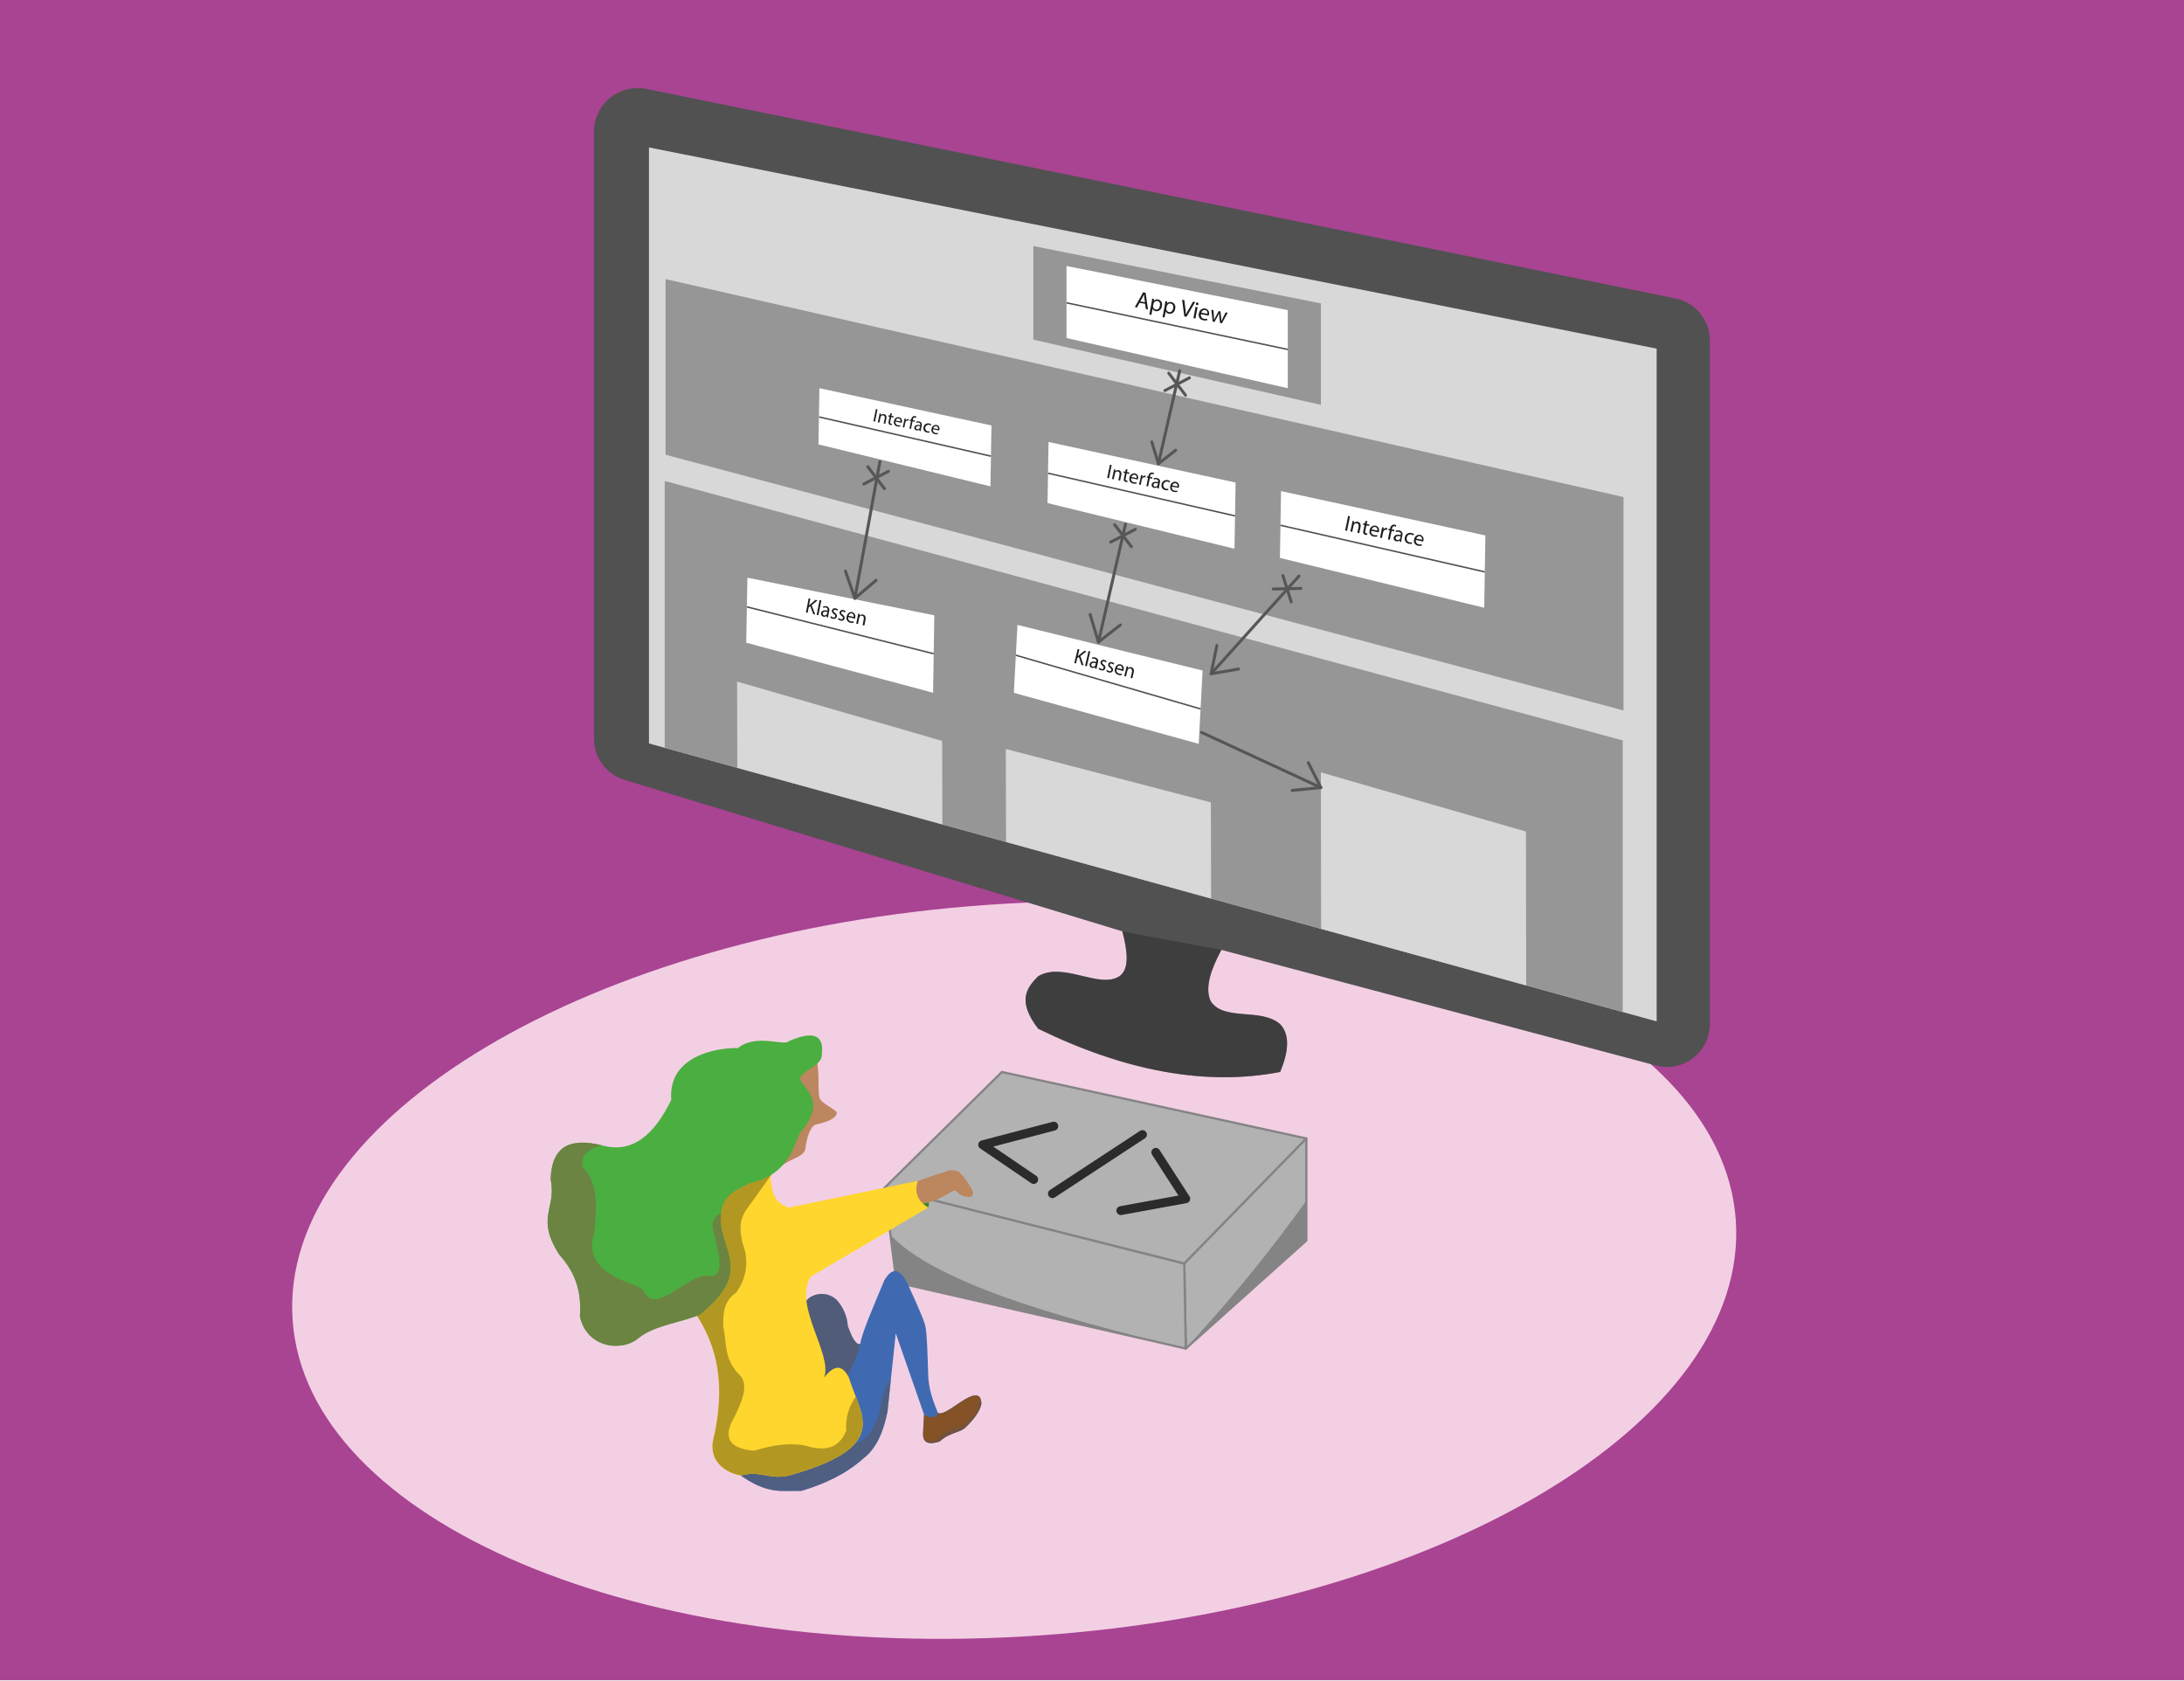
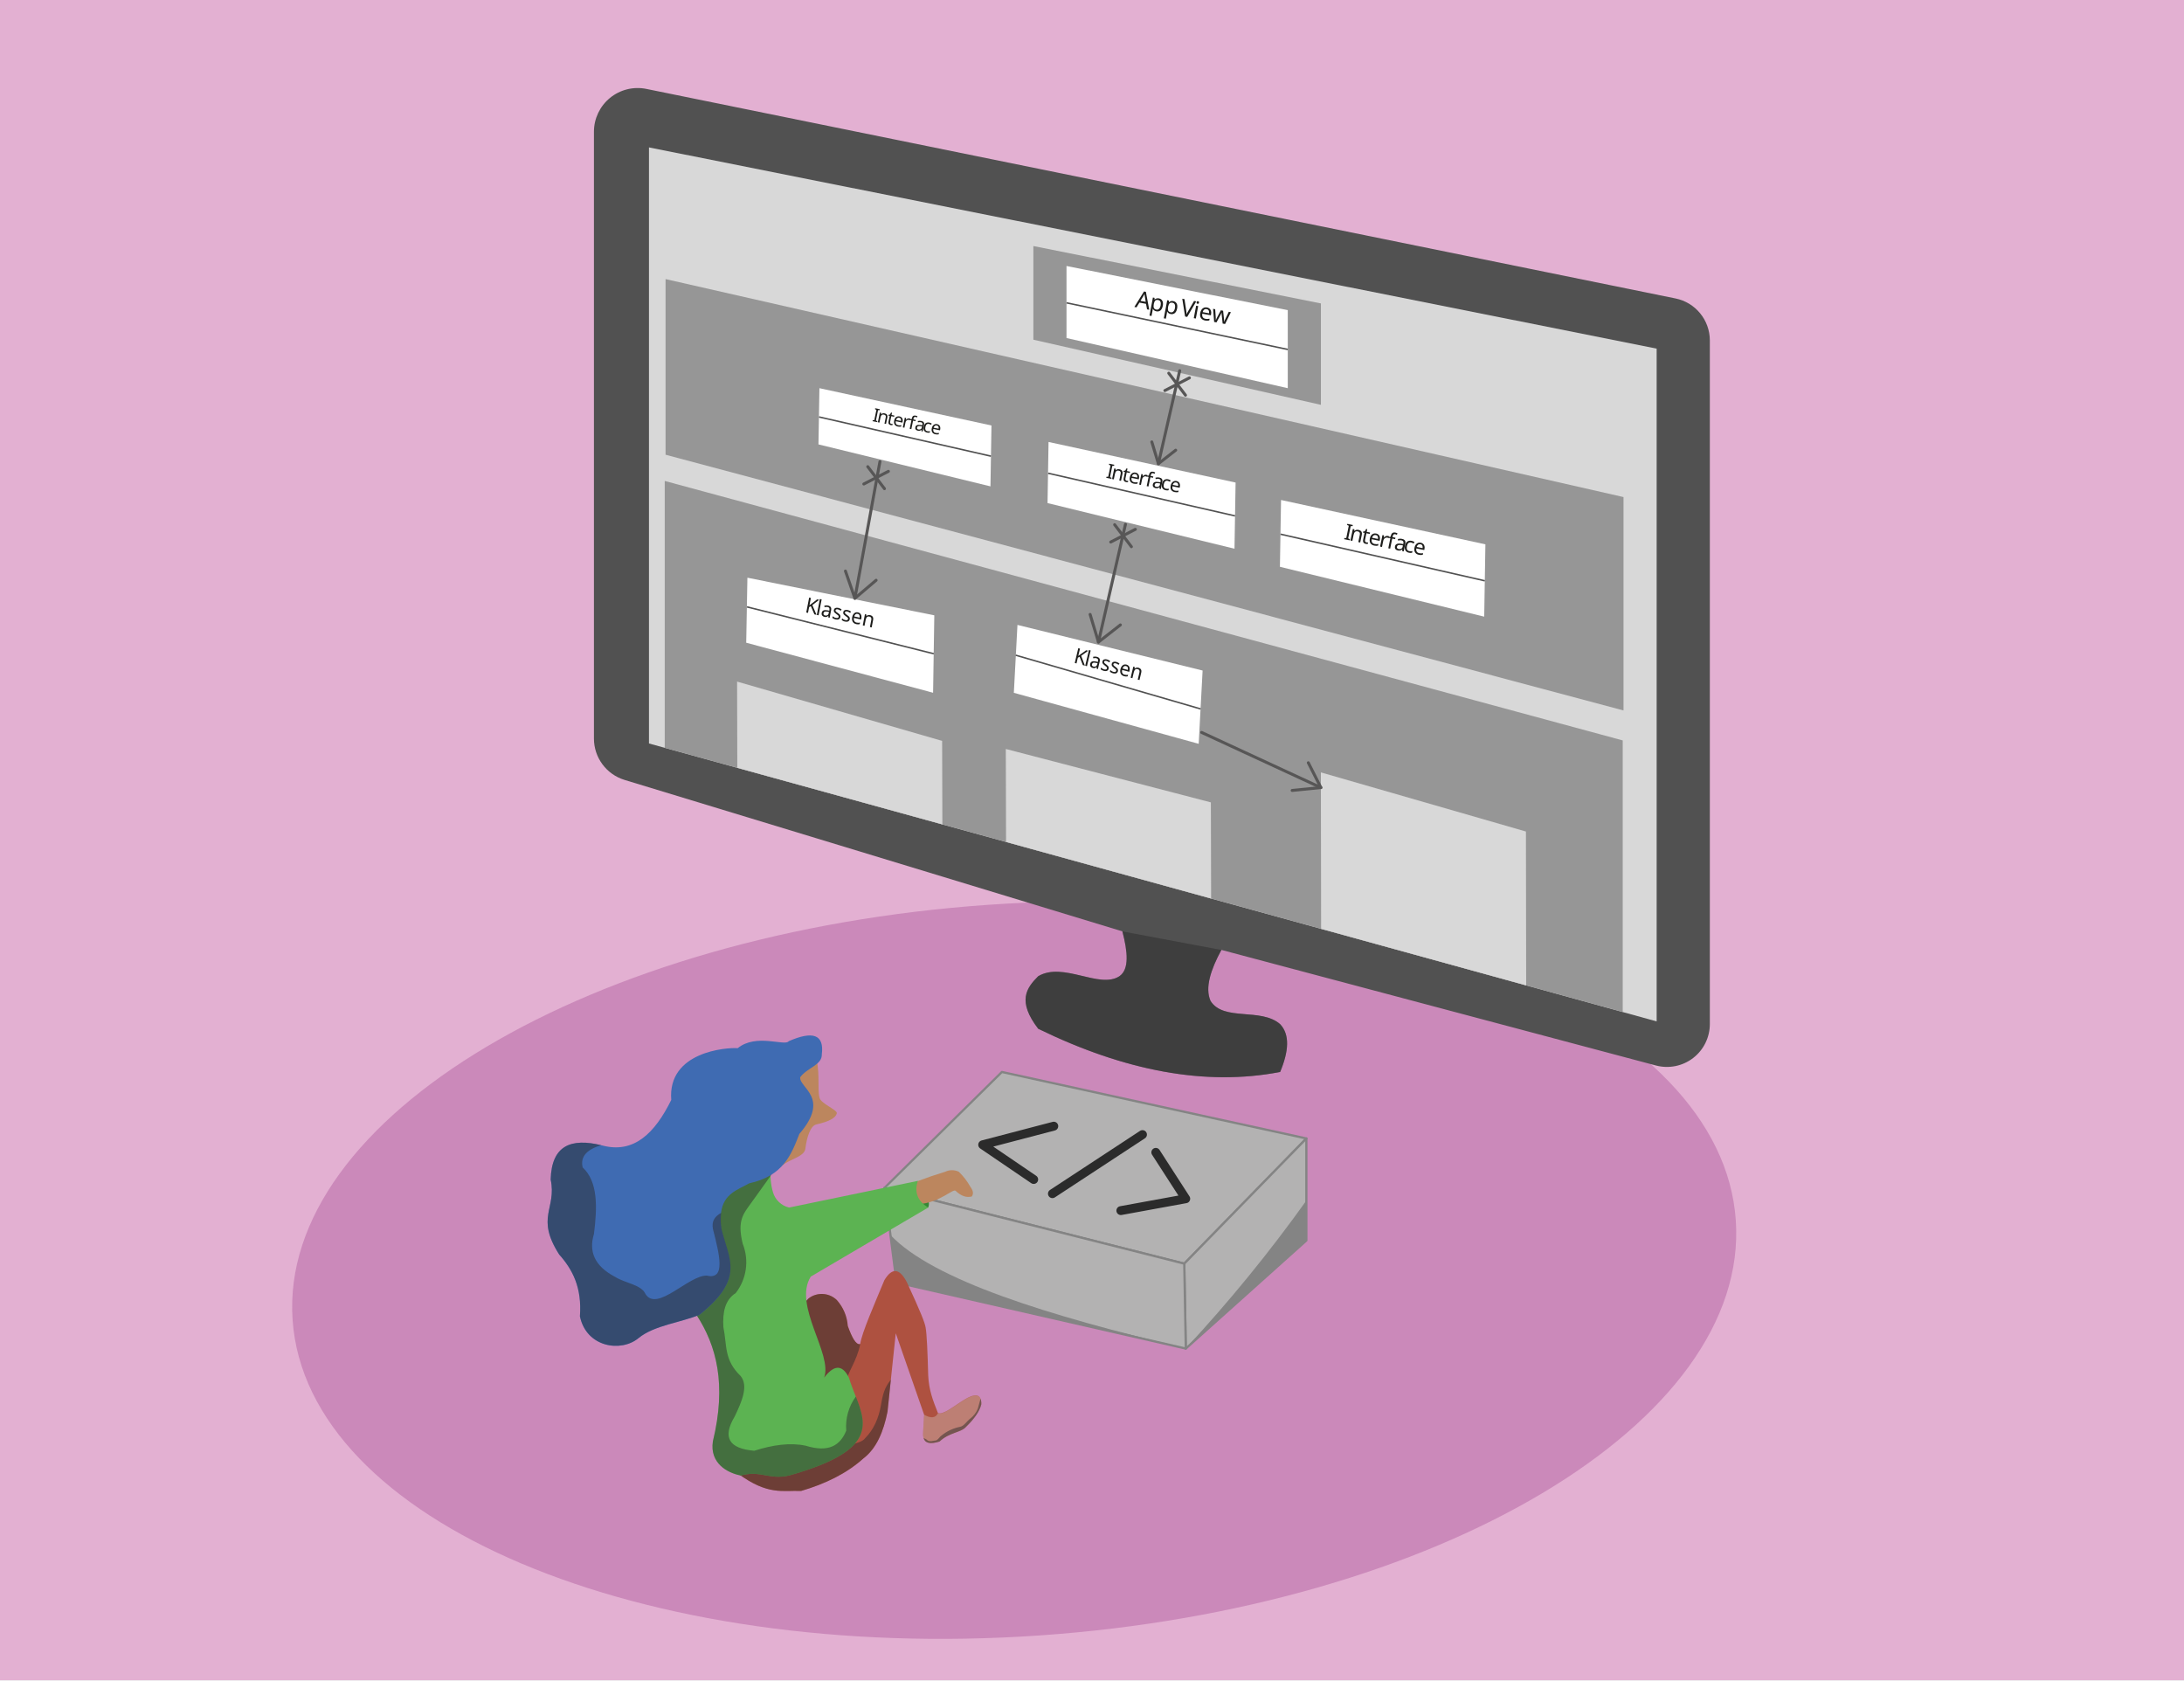
<svg xmlns="http://www.w3.org/2000/svg" viewBox="0 0 737.01 566.93">
-   <g id="bf13927e-3c60-4022-ab3e-ee0659731e03" data-name="Layer 7">
-     <rect width="737.01" height="566.93" fill="#a84492" />
-     <ellipse cx="342.22" cy="428.59" rx="244.09" ry="123.57" transform="translate(-28.68 24.56) rotate(-3.95)" fill="#f3cfe4" />
+   <g id="ecd70c18-dd38-4a4b-a335-e5906cb7e083" data-name="Layer 7">
+     <rect width="737.01" height="566.93" fill="#e3b0d2" />
+     <ellipse cx="342.22" cy="428.59" rx="244.09" ry="123.57" transform="translate(-28.68 24.56) rotate(-3.95)" fill="#cb89ba" />
  </g>
-   <g id="b094b443-a0f5-4ac4-860c-3691b66f94de" data-name="Layer 2">
+   <g id="beb7093e-c40a-4055-85a3-1a2783aaa0d7" data-name="Layer 2">
    <path d="M577,114.85V345.52a14.47,14.47,0,0,1-18.18,14l-146.64-39c-3.58,6.66-5.62,12.72-3.66,17.21,4.45,7,16.93,2.16,23.48,7.83,3.33,3.53,2.93,9.14,0,16.14-25.15,4.86-52.44-.33-81.65-14.58-7.15-9.33-4-13.73,0-17.73,8.49-5,20.63,4.43,27.41,0,3.4-2.36,2.78-8.27,1-15.13l-168-51.1a14.59,14.59,0,0,1-10.33-14V44.43A14.75,14.75,0,0,1,218.11,30l347.29,70.7A14.47,14.47,0,0,1,577,114.85Z" fill="#515151" />
    <polygon points="559.05 117.63 559.05 344.64 547.6 341.48 515.02 332.49 445.82 313.41 408.7 303.18 339.5 284.09 318.01 278.17 248.81 259.08 224.32 252.33 219 250.86 219 49.74 559.05 117.63" fill="#d8d8d8" />
    <line x1="359.9" y1="100.85" x2="434.57" y2="115.91" fill="#515151" stroke="#515151" stroke-miterlimit="10" stroke-width="4" />
  </g>
-   <g id="e9ec0887-3588-4751-a1dd-9da3d19b9bd9" data-name="Layer 3">
+   <g id="ea6a474d-a2b0-4b8f-a5dd-34f786204453" data-name="Layer 3">
    <polygon points="338.1 361.71 298.46 400.83 399.64 426.38 440.85 384.14 338.1 361.71" fill="#b3b2b2" stroke="#848484" stroke-linecap="round" stroke-linejoin="round" stroke-width="0.75" />
    <polygon points="400.16 455.03 399.64 426.38 440.85 384.14 440.85 418.56 400.16 455.03" fill="#b3b2b2" stroke="#848484" stroke-linecap="round" stroke-linejoin="round" stroke-width="0.75" />
    <polygon points="302.54 432.73 400.16 455.03 399.64 426.38 298.46 400.83 302.54 432.73" fill="#b3b2b2" stroke="#848484" stroke-linecap="round" stroke-linejoin="round" stroke-width="0.75" />
    <path d="M300.5,416.72c14.33,15.15,53.05,27.19,99.66,38.22l-97.62-22.3Z" fill="#848484" />
    <path d="M440.85,405.09a502.31,502.31,0,0,1-40.69,49.85l40.69-36.47Z" fill="#848484" />
  </g>
-   <g id="e7fd828e-505b-48b1-85c0-e87fdfc65e68" data-name="Layer 9">
+   <g id="ba95a01f-3c0b-4641-85bc-10b81486cc58" data-name="Layer 9">
    <polygon points="348.72 83.02 348.72 114.62 445.75 136.6 445.75 102.38 348.72 83.02" fill="#969696" />
    <polygon points="359.9 89.75 359.9 114.06 434.57 130.98 434.57 104.65 359.9 89.75" fill="#fff" />
    <polygon points="224.6 94.17 547.87 167.72 547.87 239.72 224.6 153.43 224.6 94.17" fill="#969696" />
    <polygon points="547.6 249.83 547.6 341.48 515.02 332.49 445.82 313.41 408.7 303.18 339.5 284.09 318.01 278.17 248.81 259.08 224.32 252.33 224.32 162.28 547.6 249.83" fill="#969696" />
-     <path d="M384.54,102.19l-.86,1.56-.71-.13,2.8-5,.82.16.81,5.63-.73-.14-.25-1.77Zm1.84-.21-.23-1.62c0-.37-.07-.7-.09-1h0c-.14.3-.29.6-.45.91l-.81,1.43Z" fill="#1d1d1b" />
-     <path d="M388.62,102c.09-.49.15-.88.2-1.25l.62.12-.09.66h0a1.51,1.51,0,0,1,1.49-.48,1.74,1.74,0,0,1,1.24,2.23A1.82,1.82,0,0,1,390,105a1.38,1.38,0,0,1-1.06-.82h0l-.39,2.07-.69-.13Zm.49,1.14a1.46,1.46,0,0,0,0,.29,1.08,1.08,0,0,0,.88,1c.73.14,1.27-.37,1.44-1.25s-.14-1.49-.87-1.62a1.12,1.12,0,0,0-1.21.66,1.69,1.69,0,0,0-.1.27Z" fill="#1d1d1b" />
-     <path d="M393.09,102.87c.09-.49.15-.88.2-1.25l.63.12-.1.66h0a1.51,1.51,0,0,1,1.49-.48,1.76,1.76,0,0,1,1.25,2.24,1.83,1.83,0,0,1-2.12,1.71,1.35,1.35,0,0,1-1.06-.81h0l-.39,2.07-.68-.13Zm.49,1.14c0,.11,0,.2,0,.29a1.1,1.1,0,0,0,.89,1c.73.14,1.26-.38,1.43-1.25s-.14-1.49-.87-1.63a1.12,1.12,0,0,0-1.2.66,1.25,1.25,0,0,0-.1.27Z" fill="#1d1d1b" />
-     <path d="M399.65,106.76l-.73-5.62.74.14L400,104c.1.76.17,1.44.2,2.09h0c.27-.58.61-1.21,1-1.85l1.39-2.45.73.13-2.89,4.94Z" fill="#1d1d1b" />
-     <path d="M402.73,107.34l.71-3.8.69.13-.71,3.8Zm1.69-4.72a.42.42,0,0,1-.52.34.42.42,0,0,1-.34-.51.44.44,0,1,1,.86.17Z" fill="#1d1d1b" />
-     <path d="M405.29,106a1.23,1.23,0,0,0,1,1.56,2.45,2.45,0,0,0,1.09,0l0,.52a3.28,3.28,0,0,1-1.31,0,1.8,1.8,0,0,1-1.51-2.27,1.88,1.88,0,0,1,2.17-1.72,1.64,1.64,0,0,1,1.23,2.09c0,.14-.06.25-.08.32Zm2.12-.12a1,1,0,0,0-.75-1.3,1.16,1.16,0,0,0-1.27.92Z" fill="#1d1d1b" />
-     <path d="M409.5,104.68l.13,2q.06.66.06,1.26h0c.16-.37.37-.76.57-1.14l1-1.83.59.11.23,2c.05.48.09.9.1,1.3h0a11.74,11.74,0,0,1,.53-1.18l.9-1.81.68.13-1.94,3.57-.63-.12-.24-1.92c-.05-.45-.09-.85-.1-1.32h0a11,11,0,0,1-.58,1.19l-.95,1.69-.63-.11-.43-4Z" fill="#1d1d1b" />
+     <text transform="translate(382.8 103.57) rotate(10.68)" font-size="8" fill="#1d1d1b" font-family="MyriadPro-Regular, Myriad Pro">
+       <tspan letter-spacing="0em">A</tspan>
+       <tspan x="4.87" y="0">pp</tspan>
+       <tspan x="13.98" y="0" letter-spacing="-0.04em"> </tspan>
+       <tspan x="15.38" y="0" letter-spacing="-0.02em">V</tspan>
+       <tspan x="19.72" y="0">iew</tspan>
+     </text>
    <line x1="359.94" y1="102.19" x2="434.57" y2="117.91" fill="none" stroke="#515151" stroke-miterlimit="10" stroke-width="0.5" />
    <polygon points="276.52 130.98 276.2 149.95 334.24 164.11 334.58 143.57 276.52 130.98" fill="#fff" />
-     <path d="M296.12,138.14l-.85,4.12-.53-.11.85-4.12Z" fill="#1d1d1b" />
-     <path d="M296.69,140.3c.06-.3.1-.56.14-.8l.47.09-.07.5h0a1.13,1.13,0,0,1,1.1-.35c.41.08,1,.46.78,1.47l-.36,1.77-.54-.11.35-1.71c.1-.48,0-.91-.5-1a.78.78,0,0,0-.84.4.75.75,0,0,0-.08.24l-.37,1.78-.54-.11Z" fill="#1d1d1b" />
-     <path d="M301,139.48l-.17.85.77.16-.09.41-.77-.16-.33,1.59c-.07.37,0,.6.29.66a1.44,1.44,0,0,0,.32,0l-.06.41a1.47,1.47,0,0,1-.49,0,.72.72,0,0,1-.53-.35,1.06,1.06,0,0,1-.06-.81l.34-1.61-.46-.1.08-.41.46.1.15-.71Z" fill="#1d1d1b" />
-     <path d="M302.18,142.24a1,1,0,0,0,.8,1.24,1.86,1.86,0,0,0,.85,0l0,.41a2.75,2.75,0,0,1-1,0,1.4,1.4,0,0,1-1.14-1.79,1.45,1.45,0,0,1,1.71-1.31,1.28,1.28,0,0,1,.94,1.64,1.35,1.35,0,0,1-.07.25Zm1.66-.06a.79.79,0,0,0-.57-1,.91.91,0,0,0-1,.71Z" fill="#1d1d1b" />
-     <path d="M305.08,142.16c.07-.35.13-.65.16-.93l.47.09-.1.59h0a.91.91,0,0,1,.95-.48l.15,0-.1.51-.18-.05a.77.77,0,0,0-.87.54.84.84,0,0,0-.07.24l-.33,1.58-.53-.11Z" fill="#1d1d1b" />
-     <path d="M306.9,144.65l.52-2.55L307,142l.08-.41.42.08,0-.14a1.46,1.46,0,0,1,.56-1,1.08,1.08,0,0,1,.78-.13,1.42,1.42,0,0,1,.44.18l-.16.4a.87.87,0,0,0-.33-.13c-.46-.1-.66.28-.75.73l0,.16.71.15-.08.41-.72-.15-.52,2.55Z" fill="#1d1d1b" />
-     <path d="M310.27,145.34l0-.38h0a1.1,1.1,0,0,1-1,.25.85.85,0,0,1-.73-1c.14-.72.86-1,2-.74v-.06a.62.62,0,0,0-.53-.82,1.47,1.47,0,0,0-.81.06l-.05-.38a1.81,1.81,0,0,1,1-.06,1.07,1.07,0,0,1,.88,1.44l-.23,1.11a5.16,5.16,0,0,0-.1.72Zm.23-1.52c-.59-.13-1.27-.17-1.39.41a.49.49,0,0,0,.4.62.76.76,0,0,0,.81-.35.51.51,0,0,0,.07-.17Z" fill="#1d1d1b" />
-     <path d="M313.7,145.94a2,2,0,0,1-.88,0,1.43,1.43,0,0,1-1.16-1.81,1.53,1.53,0,0,1,1.91-1.24,1.77,1.77,0,0,1,.71.3l-.2.4a1.35,1.35,0,0,0-.6-.27,1.14,1.14,0,0,0-.47,2.22,1.71,1.71,0,0,0,.69,0Z" fill="#1d1d1b" />
-     <path d="M314.86,144.85a1,1,0,0,0,.8,1.24,1.86,1.86,0,0,0,.85,0l0,.41a2.75,2.75,0,0,1-1,0,1.4,1.4,0,0,1-1.14-1.79,1.45,1.45,0,0,1,1.71-1.31A1.27,1.27,0,0,1,317,145a1.64,1.64,0,0,1-.07.25Zm1.66-.06a.8.8,0,0,0-.57-1,.92.92,0,0,0-1,.71Z" fill="#1d1d1b" />
+     <text transform="translate(294.2 142.06) rotate(11.63)" font-size="6.24" fill="#1d1d1b" font-family="MyriadPro-Regular, Myriad Pro">
+       <tspan letter-spacing="0.01em">I</tspan>
+       <tspan x="1.55" y="0" letter-spacing="0em">n</tspan>
+       <tspan x="4.99" y="0" letter-spacing="-0.01em">t</tspan>
+       <tspan x="7.02" y="0">e</tspan>
+       <tspan x="10.15" y="0" letter-spacing="0.03em">r</tspan>
+       <tspan x="12.38" y="0">fa</tspan>
+       <tspan x="17.21" y="0" letter-spacing="-0.01em">c</tspan>
+       <tspan x="19.97" y="0">e</tspan>
+     </text>
    <line x1="276.39" y1="140.69" x2="334.41" y2="153.92" fill="none" stroke="#515151" stroke-miterlimit="10" stroke-width="0.5" />
    <polygon points="353.84 149.13 353.5 169.75 416.59 185.15 416.96 162.82 353.84 149.13" fill="#fff" />
-     <path d="M375.14,156.91l-.92,4.48-.58-.12.92-4.48Z" fill="#1d1d1b" />
-     <path d="M375.76,159.26a8.55,8.55,0,0,0,.15-.88l.52.11-.08.54h0a1.2,1.2,0,0,1,1.18-.38c.45.09,1.09.5.86,1.6l-.4,1.92-.58-.12.38-1.85c.11-.52,0-1-.55-1.11a.85.85,0,0,0-.91.44,1,1,0,0,0-.09.26l-.4,1.94-.58-.12Z" fill="#1d1d1b" />
-     <path d="M380.5,158.37l-.2.92.84.17-.09.45-.84-.17-.35,1.73c-.09.4,0,.65.31.72a1.65,1.65,0,0,0,.34,0l-.06.44a1.44,1.44,0,0,1-.53,0,.81.81,0,0,1-.59-.37,1.23,1.23,0,0,1-.05-.89l.36-1.75-.5-.11.09-.44.5.1.16-.77Z" fill="#1d1d1b" />
-     <path d="M381.73,161.37a1.06,1.06,0,0,0,.88,1.35,2.18,2.18,0,0,0,.92,0l0,.44a2.63,2.63,0,0,1-1.12,0,1.53,1.53,0,0,1-1.25-2,1.6,1.6,0,0,1,1.87-1.42,1.4,1.4,0,0,1,1,1.79c0,.12-.06.21-.08.27Zm1.8-.06a.84.84,0,0,0-.61-1.12,1,1,0,0,0-1.1.76Z" fill="#1d1d1b" />
-     <path d="M384.88,161.28c.08-.38.14-.71.18-1l.51.1-.11.64h0a1,1,0,0,1,1-.53.76.76,0,0,1,.16.06l-.11.55-.2-.06a.85.85,0,0,0-.94.59,1.73,1.73,0,0,0-.08.27l-.35,1.71-.58-.12Z" fill="#1d1d1b" />
-     <path d="M386.86,164l.57-2.77-.45-.09.09-.45.45.1,0-.16a1.59,1.59,0,0,1,.61-1.05,1.14,1.14,0,0,1,.84-.13,1.29,1.29,0,0,1,.48.19l-.17.44a.81.81,0,0,0-.36-.15c-.5-.1-.71.31-.82.8l0,.17.78.16-.09.45-.78-.16-.57,2.77Z" fill="#1d1d1b" />
-     <path d="M390.52,164.75l0-.42h0a1.22,1.22,0,0,1-1.08.27.93.93,0,0,1-.8-1.12c.16-.78.94-1.06,2.18-.8l0-.07a.68.68,0,0,0-.58-.89,1.66,1.66,0,0,0-.89.06l-.05-.41a2,2,0,0,1,1.11-.07,1.17,1.17,0,0,1,1,1.57l-.25,1.21a4.71,4.71,0,0,0-.11.78Zm.25-1.66c-.63-.15-1.38-.18-1.51.44a.53.53,0,0,0,.44.67.81.81,0,0,0,.89-.37.67.67,0,0,0,.07-.18Z" fill="#1d1d1b" />
-     <path d="M394.26,165.39a2.13,2.13,0,0,1-1,0,1.57,1.57,0,0,1-1.27-2,1.69,1.69,0,0,1,2.09-1.36,1.85,1.85,0,0,1,.77.34l-.22.42a1.36,1.36,0,0,0-.65-.29,1.24,1.24,0,0,0-.52,2.42,1.79,1.79,0,0,0,.75,0Z" fill="#1d1d1b" />
-     <path d="M395.52,164.21a1,1,0,0,0,.87,1.34,2.05,2.05,0,0,0,.92,0l0,.44a2.76,2.76,0,0,1-1.11,0,1.53,1.53,0,0,1-1.25-2,1.59,1.59,0,0,1,1.86-1.42,1.38,1.38,0,0,1,1,1.79c0,.12-.06.21-.07.26Zm1.8-.07a.85.85,0,0,0-.62-1.11,1,1,0,0,0-1.09.76Z" fill="#1d1d1b" />
+     <text transform="translate(373.06 161.17) rotate(11.63)" font-size="6.79" fill="#1d1d1b" font-family="MyriadPro-Regular, Myriad Pro">
+       <tspan letter-spacing="0.01em">I</tspan>
+       <tspan x="1.69" y="0" letter-spacing="0em">n</tspan>
+       <tspan x="5.43" y="0" letter-spacing="-0.01em">t</tspan>
+       <tspan x="7.63" y="0">e</tspan>
+       <tspan x="11.03" y="0" letter-spacing="0.03em">r</tspan>
+       <tspan x="13.46" y="0">fa</tspan>
+       <tspan x="18.71" y="0" letter-spacing="-0.01em">c</tspan>
+       <tspan x="21.71" y="0">e</tspan>
+     </text>
    <line x1="353.7" y1="159.68" x2="416.77" y2="174.07" fill="none" stroke="#515151" stroke-miterlimit="10" stroke-width="0.5" />
    <polygon points="343.35 210.86 342.13 233.77 404.51 250.98 405.83 226.25 343.35 210.86" fill="#fff" />
    <polygon points="318.01 278.17 248.81 259.08 248.74 229.98 317.93 249.99 318.01 278.17" fill="#d8d8d8" />
    <polygon points="408.7 303.18 339.5 284.09 339.42 252.72 408.62 270.74 408.7 303.18" fill="#d8d8d8" />
    <polygon points="515.02 332.49 445.82 313.41 445.74 260.62 514.94 280.57 515.02 332.49" fill="#d8d8d8" />
-     <path d="M363.67,219l.57.15-.53,2.28h0c.16-.16.31-.29.46-.42l1.77-1.41.71.19-2.07,1.58,1.09,3.18-.68-.18-.91-2.71-.55.4-.42,1.81-.57-.16Z" fill="#1d1d1b" />
-     <path d="M367.34,219.68l.58.15-1.17,5-.58-.15Z" fill="#1d1d1b" />
-     <path d="M369.49,225.54l.05-.44h0a1.19,1.19,0,0,1-1.09.24,1,1,0,0,1-.74-1.23c.19-.82,1-1.09,2.21-.76v-.06a.72.72,0,0,0-.54-1,1.46,1.46,0,0,0-.88,0l0-.44a2,2,0,0,1,1.12,0,1.25,1.25,0,0,1,.88,1.71l-.3,1.27a6,6,0,0,0-.14.83Zm.32-1.75c-.63-.19-1.37-.26-1.53.4a.57.57,0,0,0,.41.74.79.79,0,0,0,.9-.37.48.48,0,0,0,.08-.18Z" fill="#1d1d1b" />
-     <path d="M371,225.26a1.42,1.42,0,0,0,.7.45c.42.12.67-.06.74-.34s-.06-.5-.45-.78-.71-.78-.61-1.18a1,1,0,0,1,1.33-.71,1.64,1.64,0,0,1,.73.42l-.25.41a1.32,1.32,0,0,0-.6-.37.48.48,0,0,0-.64.32c-.07.28.09.46.47.74a1.14,1.14,0,0,1,.59,1.25c-.14.59-.67.9-1.43.7a1.89,1.89,0,0,1-.84-.47Z" fill="#1d1d1b" />
-     <path d="M373.57,226a1.67,1.67,0,0,0,.71.45c.42.11.67-.06.74-.34s-.06-.5-.45-.78-.71-.78-.61-1.19a1,1,0,0,1,1.33-.7,1.55,1.55,0,0,1,.73.42l-.25.41a1.24,1.24,0,0,0-.6-.37.48.48,0,0,0-.65.32c-.06.28.1.46.47.73s.72.75.6,1.25-.67.9-1.43.7a1.8,1.8,0,0,1-.84-.47Z" fill="#1d1d1b" />
-     <path d="M376.81,225.81a1.11,1.11,0,0,0,.81,1.46,1.78,1.78,0,0,0,.92.06v.47a2.34,2.34,0,0,1-1.11-.07,1.63,1.63,0,0,1-1.16-2.13c.24-1,1-1.68,1.92-1.43a1.5,1.5,0,0,1,.94,2,2.35,2.35,0,0,1-.09.28Zm1.8,0a.92.92,0,0,0-.57-1.22c-.58-.16-1,.35-1.12.77Z" fill="#1d1d1b" />
-     <path d="M380,225.71c.08-.35.14-.64.19-.93l.51.14-.1.57h0a1.15,1.15,0,0,1,1.2-.35c.44.11,1.06.58.78,1.74l-.47,2-.58-.16.46-1.95c.13-.55,0-1.06-.5-1.2a.83.83,0,0,0-.93.42.91.91,0,0,0-.1.28l-.48,2-.58-.16Z" fill="#1d1d1b" />
+     <text transform="matrix(0.91, 0.24, -0.23, 0.97, 362.05, 223.53)" font-size="7.2" fill="#1d1d1b" font-family="MyriadPro-Regular, Myriad Pro">
+       <tspan letter-spacing="0.01em">K</tspan>
+       <tspan x="3.97" y="0">lassen</tspan>
+     </text>
    <line x1="342.76" y1="221.08" x2="405.17" y2="239.21" fill="none" stroke="#515151" stroke-miterlimit="10" stroke-width="0.5" />
    <polygon points="252.22 194.93 251.82 216.87 314.88 233.75 315.29 207.62 252.22 194.93" fill="#fff" />
-     <path d="M272.89,201.88l.57.13-.45,2.3h0l.45-.43,1.72-1.47.72.16-2,1.65,1.21,3.14-.68-.15-1-2.68-.53.43-.35,1.81-.58-.13Z" fill="#1d1d1b" />
-     <path d="M276.58,202.45l.59.14-1,5-.58-.13Z" fill="#1d1d1b" />
-     <path d="M278.94,208.23l0-.44h0a1.16,1.16,0,0,1-1.08.29,1,1,0,0,1-.79-1.2c.16-.83.94-1.13,2.18-.84V206a.72.72,0,0,0-.57-1,1.57,1.57,0,0,0-.89.07l-.05-.44a1.89,1.89,0,0,1,1.12-.07,1.25,1.25,0,0,1,.94,1.68l-.25,1.28a5.59,5.59,0,0,0-.11.83Zm.26-1.76c-.64-.16-1.38-.21-1.51.46a.56.56,0,0,0,.43.72.8.8,0,0,0,.89-.4.73.73,0,0,0,.07-.19Z" fill="#1d1d1b" />
-     <path d="M280.41,207.9a1.5,1.5,0,0,0,.72.42c.43.1.67-.08.73-.37s-.08-.49-.48-.76-.74-.75-.66-1.16a1,1,0,0,1,1.31-.75,1.57,1.57,0,0,1,.75.39l-.24.42a1.23,1.23,0,0,0-.62-.35.48.48,0,0,0-.63.34c-.05.29.12.46.5.72s.74.72.64,1.23-.64.92-1.4.75a1.89,1.89,0,0,1-.86-.44Z" fill="#1d1d1b" />
-     <path d="M283,208.5a1.58,1.58,0,0,0,.72.42c.43.1.67-.09.73-.37s-.08-.5-.48-.76-.74-.75-.66-1.16a1,1,0,0,1,1.31-.76,1.66,1.66,0,0,1,.75.4l-.24.41a1.31,1.31,0,0,0-.62-.34.47.47,0,0,0-.62.34c-.06.28.11.46.49.72s.74.71.64,1.22a1,1,0,0,1-1.4.76,1.89,1.89,0,0,1-.86-.44Z" fill="#1d1d1b" />
-     <path d="M286.27,208.22a1.11,1.11,0,0,0,.86,1.44,2,2,0,0,0,.93,0v.47a2.51,2.51,0,0,1-1.11,0,1.63,1.63,0,0,1-1.24-2.08c.2-1,.93-1.71,1.87-1.5a1.5,1.5,0,0,1,1,1.91c0,.13-.06.22-.08.29Zm1.8-.05a.93.93,0,0,0-.62-1.2c-.59-.13-1,.39-1.09.81Z" fill="#1d1d1b" />
-     <path d="M289.44,208c.07-.35.12-.65.16-.93l.52.11-.08.58h0a1.17,1.17,0,0,1,1.19-.4c.45.1,1.08.54.85,1.71l-.4,2-.59-.13.39-2c.11-.55,0-1.05-.54-1.18a.83.83,0,0,0-.91.46.91.91,0,0,0-.1.28l-.4,2.06-.59-.14Z" fill="#1d1d1b" />
+     <text transform="matrix(0.92, 0.21, -0.19, 0.98, 271.43, 206.52)" font-size="7.2" fill="#1d1d1b" font-family="MyriadPro-Regular, Myriad Pro">
+       <tspan letter-spacing="0.01em">K</tspan>
+       <tspan x="3.97" y="0">lassen</tspan>
+     </text>
    <line x1="252.07" y1="204.78" x2="315.11" y2="220.59" fill="none" stroke="#515151" stroke-miterlimit="10" stroke-width="0.5" />
-     <polygon points="432.3 165.71 431.92 188.25 500.86 205.07 501.26 180.67 432.3 165.71" fill="#fff" />
-     <path d="M455.57,174.22l-1,4.89-.63-.13,1-4.89Z" fill="#1d1d1b" />
-     <path d="M456.24,176.79c.07-.37.13-.67.17-1l.56.11-.08.59h0a1.33,1.33,0,0,1,1.3-.43c.49.1,1.18.55.94,1.76l-.44,2.1-.63-.14.41-2c.12-.57,0-1.08-.6-1.21a.93.93,0,0,0-1,.48,1,1,0,0,0-.1.29l-.44,2.11-.64-.13Z" fill="#1d1d1b" />
-     <path d="M461.42,175.81l-.21,1,.91.18-.1.49-.91-.19-.39,1.9c-.09.43,0,.71.34.78a1.39,1.39,0,0,0,.38,0l-.07.49a1.78,1.78,0,0,1-.59,0,.89.89,0,0,1-.63-.41,1.28,1.28,0,0,1-.06-1l.39-1.92-.54-.11.1-.48.54.11.18-.84Z" fill="#1d1d1b" />
-     <path d="M462.77,179.09a1.14,1.14,0,0,0,1,1.47,2.47,2.47,0,0,0,1,0l0,.48a3,3,0,0,1-1.22,0,1.66,1.66,0,0,1-1.36-2.12,1.74,1.74,0,0,1,2-1.56,1.52,1.52,0,0,1,1.11,2c0,.13-.06.22-.08.29Zm2-.07a.93.93,0,0,0-.68-1.22,1.07,1.07,0,0,0-1.19.83Z" fill="#1d1d1b" />
-     <path d="M466.21,179c.08-.42.15-.77.2-1.1l.56.11-.12.7h0a1.07,1.07,0,0,1,1.13-.57.67.67,0,0,1,.17.06l-.12.6-.21-.06a.92.92,0,0,0-1,.64,2.46,2.46,0,0,0-.09.29l-.39,1.88-.63-.13Z" fill="#1d1d1b" />
-     <path d="M468.37,182l.62-3-.49-.11.1-.48.49.1,0-.17a1.67,1.67,0,0,1,.66-1.14,1.21,1.21,0,0,1,.92-.15,1.39,1.39,0,0,1,.53.21l-.19.48a1,1,0,0,0-.39-.17c-.55-.11-.79.34-.9.88l0,.19.86.17-.1.49-.86-.17-.62,3Z" fill="#1d1d1b" />
-     <path d="M472.37,182.78l0-.46h0a1.3,1.3,0,0,1-1.18.3,1,1,0,0,1-.87-1.23c.18-.85,1-1.16,2.38-.87l0-.07a.74.74,0,0,0-.63-1,1.75,1.75,0,0,0-1,.07l-.06-.45a2.15,2.15,0,0,1,1.22-.07,1.27,1.27,0,0,1,1,1.71l-.27,1.31a6.08,6.08,0,0,0-.12.86Zm.28-1.81c-.7-.16-1.51-.2-1.65.48a.57.57,0,0,0,.47.73.87.87,0,0,0,1-.41.5.5,0,0,0,.08-.2Z" fill="#1d1d1b" />
-     <path d="M476.46,183.48a2.24,2.24,0,0,1-1,0,1.7,1.7,0,0,1-1.38-2.16,1.81,1.81,0,0,1,2.27-1.47,2.13,2.13,0,0,1,.85.36l-.25.46a1.68,1.68,0,0,0-.71-.32,1.24,1.24,0,0,0-1.51,1.08,1.22,1.22,0,0,0,.95,1.56,1.82,1.82,0,0,0,.82,0Z" fill="#1d1d1b" />
-     <path d="M477.83,182.19a1.15,1.15,0,0,0,.95,1.47,2.47,2.47,0,0,0,1,0l0,.48a3.12,3.12,0,0,1-1.22,0,1.67,1.67,0,0,1-1.36-2.13,1.75,1.75,0,0,1,2-1.56,1.52,1.52,0,0,1,1.11,2,1.58,1.58,0,0,1-.08.29Zm2-.07a.93.93,0,0,0-.68-1.22,1.07,1.07,0,0,0-1.19.83Z" fill="#1d1d1b" />
-     <line x1="432.14" y1="177.25" x2="501.06" y2="192.97" fill="none" stroke="#515151" stroke-miterlimit="10" stroke-width="0.5" />
+     <polygon points="432.3 168.71 431.92 191.25 500.86 208.07 501.26 183.67 432.3 168.71" fill="#fff" />
+     <text transform="translate(453.3 181.87) rotate(11.63)" font-size="7.41" fill="#1d1d1b" font-family="MyriadPro-Regular, Myriad Pro">
+       <tspan letter-spacing="0.01em">I</tspan>
+       <tspan x="1.85" y="0" letter-spacing="0em">n</tspan>
+       <tspan x="5.93" y="0" letter-spacing="-0.01em">t</tspan>
+       <tspan x="8.34" y="0">e</tspan>
+       <tspan x="12.06" y="0" letter-spacing="0.03em">r</tspan>
+       <tspan x="14.7" y="0">fa</tspan>
+       <tspan x="20.44" y="0" letter-spacing="-0.01em">c</tspan>
+       <tspan x="23.72" y="0">e</tspan>
+     </text>
+     <line x1="432.14" y1="180.25" x2="501.06" y2="195.97" fill="none" stroke="#515151" stroke-miterlimit="10" stroke-width="0.5" />
    <polyline points="367.87 207.32 370.68 216.64 378.08 210.86" fill="none" stroke="#575656" stroke-linecap="round" stroke-linejoin="round" />
    <line x1="379.8" y1="176.9" x2="370.68" y2="216.64" fill="none" stroke="#575656" stroke-linecap="round" stroke-miterlimit="10" />
    <polyline points="388.69 149.11 390.91 156.46 396.75 151.9" fill="none" stroke="#575656" stroke-linecap="round" stroke-linejoin="round" />
    <line x1="398.1" y1="125.09" x2="390.91" y2="156.46" fill="none" stroke="#575656" stroke-linecap="round" stroke-miterlimit="10" />
    <polyline points="436.05 266.71 445.74 265.75 441.5 257.37" fill="none" stroke="#575656" stroke-linecap="round" stroke-linejoin="round" />
    <line x1="405.51" y1="247.14" x2="445.74" y2="265.75" fill="none" stroke="#575656" stroke-linecap="round" stroke-miterlimit="10" />
-     <polyline points="410.64 217.8 408.7 227.34 417.96 225.75" fill="none" stroke="#575656" stroke-linecap="round" stroke-linejoin="round" />
-     <line x1="438.35" y1="194.38" x2="408.7" y2="227.34" fill="none" stroke="#575656" stroke-linecap="round" stroke-miterlimit="10" />
    <polyline points="285.3 192.68 288.49 201.88 295.65 195.79" fill="none" stroke="#575656" stroke-linecap="round" stroke-linejoin="round" />
    <line x1="296.94" y1="155.75" x2="288.49" y2="201.88" fill="none" stroke="#575656" stroke-linecap="round" stroke-miterlimit="10" />
    <line x1="394.41" y1="125.92" x2="400.06" y2="133.35" fill="none" stroke="#575656" stroke-linecap="round" stroke-miterlimit="10" />
    <line x1="401.38" y1="127.5" x2="393.09" y2="131.78" fill="none" stroke="#575656" stroke-linecap="round" stroke-miterlimit="10" />
    <line x1="376.15" y1="177.04" x2="381.8" y2="184.47" fill="none" stroke="#575656" stroke-linecap="round" stroke-miterlimit="10" />
-     <line x1="432.92" y1="194.19" x2="435.73" y2="203.09" fill="none" stroke="#575656" stroke-linecap="round" stroke-miterlimit="10" />
    <line x1="383.13" y1="178.61" x2="374.83" y2="182.89" fill="none" stroke="#575656" stroke-linecap="round" stroke-miterlimit="10" />
-     <line x1="438.99" y1="198.55" x2="429.66" y2="198.74" fill="none" stroke="#575656" stroke-linecap="round" stroke-miterlimit="10" />
    <line x1="292.83" y1="157.46" x2="298.47" y2="164.89" fill="none" stroke="#575656" stroke-linecap="round" stroke-miterlimit="10" />
    <line x1="299.8" y1="159.04" x2="291.5" y2="163.31" fill="none" stroke="#575656" stroke-linecap="round" stroke-miterlimit="10" />
  </g>
-   <g id="b828cbbe-9384-4e8b-8a71-8f5ff9c7bf90" data-name="Layer 4">
-     <path d="M331.14,473.86c-.6,2.51-2.55,5.08-5.21,7.66-1.71,1.89-5.54,1.74-8.87,4.87-3.15,1-4.86.57-5.39-1.14a5,5,0,0,1-.17-1.81l.35-6.09-9.57-27.48-1.65,15.62-1.13,10.82c-1.35,6.77-3.72,12.43-8.17,15.82-5.65,5.06-12.81,8.55-21,10.95-6.25-.25-11.14,1.56-21.22-5.82l.19-.44,18.91-46.75,2.12-5.23c.28-3.51,1.25-6,3.12-7.13a7.32,7.32,0,0,1,9,1,14.67,14.67,0,0,1,3.65,8.69c1.39,3.92,2.78,6.49,4.18,6.09.59-3.88,4.71-13.22,8.17-21.56,2.81-4.63,5.33-3.69,7.65.86,4.77,10.29,6,13.57,6.26,15.13.41,2.24.67,8.67.87,16.17.22,4.82,1.55,8.39,3.29,12.7,1.84.75,5.83-2.7,9.22-4.7,3-1.73,4.54-1.61,5.13-.18A4.67,4.67,0,0,1,331.14,473.86Z" fill="#3f6ab1" />
-     <path d="M331.14,473.86c-.6,2.51-2.55,5.08-5.21,7.66-1.71,1.89-5.54,1.74-8.87,4.87-3.15,1-4.86.57-5.39-1.14a5,5,0,0,1-.17-1.81l.35-6.09c2.16,1.22,3.81,1.25,4.68-.52,1.84.75,5.83-2.7,9.22-4.7,3-1.73,4.54-1.61,5.13-.18A4.67,4.67,0,0,1,331.14,473.86Z" fill="#855126" />
-     <path d="M290.29,453.53c-1.14,5.91-4.69,10.13-4.48,12.49l-6.05,2.37-11.58-18.32,2.12-5.23c.28-3.51,1.25-6,3.12-7.13a7.32,7.32,0,0,1,9,1,14.67,14.67,0,0,1,3.65,8.69C287.5,451.35,288.89,453.93,290.29,453.53Z" fill="#5d5454" opacity="0.6" />
-     <path d="M300.63,465.49l-1.13,10.82c-1.35,6.77-3.72,12.43-8.17,15.82-5.65,5.06-12.81,8.55-21,10.95-6.26-.25-11.14,1.56-21.22-5.81l.18-.45,30-8.27c5-.79,11.23-1.12,12.71-3.34,2.75-2.76,4.53-6.55,5.34-11.34C298.09,468.86,299.37,467.23,300.63,465.49Z" fill="#5d5454" opacity="0.5" />
+   <g id="fc2e672c-653b-4a91-ad11-fea179ee1a90" data-name="Layer 4">
+     <path d="M331.14,473.86c-.6,2.51-2.55,5.08-5.21,7.66-1.71,1.89-5.54,1.74-8.87,4.87-3.15,1-4.86.57-5.39-1.14a5,5,0,0,1-.17-1.81l.35-6.09-9.57-27.48-1.65,15.62-1.13,10.82c-1.35,6.77-3.72,12.43-8.17,15.82-5.65,5.06-12.81,8.55-21,10.95-6.25-.25-11.14,1.56-21.22-5.82l.19-.44,18.91-46.75,2.12-5.23c.28-3.51,1.25-6,3.12-7.13a7.32,7.32,0,0,1,9,1,14.67,14.67,0,0,1,3.65,8.69c1.39,3.92,2.78,6.49,4.18,6.09.59-3.88,4.71-13.22,8.17-21.56,2.81-4.63,5.33-3.69,7.65.86,4.77,10.29,6,13.57,6.26,15.13.41,2.24.67,8.67.87,16.17.22,4.82,1.55,8.39,3.29,12.7,1.84.75,5.83-2.7,9.22-4.7,3-1.73,4.54-1.61,5.13-.18A4.67,4.67,0,0,1,331.14,473.86Z" fill="#ae5140" />
+     <path d="M331.14,473.86c-.6,2.51-2.55,5.08-5.21,7.66-1.71,1.89-5.54,1.74-8.87,4.87-3.15,1-4.86.57-5.39-1.14a5,5,0,0,1-.17-1.81l.35-6.09c2.16,1.22,3.81,1.25,4.68-.52,1.84.75,5.83-2.7,9.22-4.7,3-1.73,4.54-1.61,5.13-.18A4.67,4.67,0,0,1,331.14,473.86Z" fill="#d8d8d8" opacity="0.34" />
+     <path d="M290.29,453.53c-1.14,5.91-4.69,10.13-4.48,12.49l-6.05,2.37-11.58-18.32,2.12-5.23c.28-3.51,1.25-6,3.12-7.13a7.32,7.32,0,0,1,9,1,14.67,14.67,0,0,1,3.65,8.69C287.5,451.35,288.89,453.93,290.29,453.53Z" fill="#2b2b2b" opacity="0.5" />
+     <path d="M300.63,465.49l-1.13,10.82c-1.35,6.77-3.72,12.43-8.17,15.82-5.65,5.06-12.81,8.55-21,10.95-6.26-.25-11.14,1.56-21.22-5.81l.18-.45,30-8.27c5-.79,11.23-1.12,12.71-3.34,2.75-2.76,4.53-6.55,5.34-11.34C298.09,468.86,299.37,467.23,300.63,465.49Z" fill="#2b2b2b" opacity="0.5" />
    <path d="M313,404.66a2.87,2.87,0,0,1,.2,2.8l-3-.29,1.37-2.51Z" fill="#378735" />
    <path d="M310,406.33c7.3-.59,11.72-5.48,12.51-4.5,1.82,1.75,3.62,2.35,5.42,1.89.74-1,.37-2.13-.46-3.26a22.08,22.08,0,0,0-3.91-5.09,5.35,5.35,0,0,0-4.6,0l-4.66,1.5-7.43,2.68Z" fill="#bc865e" />
-     <path d="M288.79,471.23c3.88,9.85,6.48,18.49-22.5,26.63-6.78,1.56-9.46-1.85-16.34,0-4.53-.87-10.47-4.15-9.39-11.47,4.69-19.33,1.24-32.34-5.56-42.77l-5.56-31.29,26.92-19.77,4.34-3.19c-.24,1.62-.42,3.19-.54,4.69a21,21,0,0,0,.7,8.27,7.44,7.44,0,0,0,5.43,5.12l43.46-9c-1.33,3.93,0,6.89,3.49,9l-39.64,23.3c-6.09,9.74,7.47,26.08,4.52,34.08,3-3.91,5.89-4.9,8.35,0C287.11,467,288,469.16,288.79,471.23Z" fill="#ffd62d" />
-     <path d="M266.29,497.86c-6.78,1.56-9.46-1.85-16.34,0-4.53-.87-10.47-4.15-9.39-11.47,4.69-19.33,1.24-32.34-5.56-42.77l-5.56-31.29,26.92-19.77,3-.06.82,1.56c-.23,3.15-.1-2.18.7.09,1.17.32,1.08-.17-7.19,11.47-2.78,3.91-5,6-3.07,14a16.9,16.9,0,0,1-2.35,16.69c-3.61,2.3-4.47,6.5-4.16,11.47,1.29,6.31.12,11,5.86,16.56,2.61,3.29.46,8.41-2.08,13.69-4.12,6.9-2,10.76,6.64,11.48,6.31-2,12.16-2.81,17.35-1.7,7.87,2.43,11.71-.17,13.69-5.09a17.19,17.19,0,0,1,3.24-11.5C292.67,481.08,295.27,489.72,266.29,497.86Z" fill="#b39723" />
-     <path d="M331.14,473.87c-.6,2.5-2.55,5.06-5.22,7.65-1.7,1.9-5.52,1.74-8.86,4.87-3.15,1-4.87.57-5.39-1.13A3.23,3.23,0,0,1,313,486c.76.58,2.14.07,2.94,0,.93-.49,1.21-1.3,1.7-1.56a14.4,14.4,0,0,1,6.32-3c1.3-.19,2.31-1.93,3.52-2.84a7.66,7.66,0,0,0,2.51-3.36l.9-3.29A4.87,4.87,0,0,1,331.14,473.87Z" fill="#5d5454" opacity="0.5" />
+     <path d="M288.79,471.23c3.88,9.85,6.48,18.49-22.5,26.63-6.78,1.56-9.46-1.85-16.34,0-4.53-.87-10.47-4.15-9.39-11.47,4.69-19.33,1.24-32.34-5.56-42.77l-5.56-31.29,26.92-19.77,4.34-3.19c-.24,1.62-.42,3.19-.54,4.69a21,21,0,0,0,.7,8.27,7.44,7.44,0,0,0,5.43,5.12l43.46-9c-1.33,3.93,0,6.89,3.49,9l-39.64,23.3c-6.09,9.74,7.47,26.08,4.52,34.08,3-3.91,5.89-4.9,8.35,0C287.11,467,288,469.16,288.79,471.23Z" fill="#5cb352" />
+     <path d="M266.29,497.86c-6.78,1.56-9.46-1.85-16.34,0-4.53-.87-10.47-4.15-9.39-11.47,4.69-19.33,1.24-32.34-5.56-42.77l-5.56-31.29,26.92-19.77,3-.06.82,1.56c-.23,3.15-.1-2.18.7.09,1.17.32,1.08-.17-7.19,11.47-2.78,3.91-5,6-3.07,14a16.9,16.9,0,0,1-2.35,16.69c-3.61,2.3-4.47,6.5-4.16,11.47,1.29,6.31.12,11,5.86,16.56,2.61,3.29.46,8.41-2.08,13.69-4.12,6.9-2,10.76,6.64,11.48,6.31-2,12.16-2.81,17.35-1.7,7.87,2.43,11.71-.17,13.69-5.09a17.19,17.19,0,0,1,3.24-11.5C292.67,481.08,295.27,489.72,266.29,497.86Z" fill="#2b2b2b" opacity="0.5" />
+     <path d="M331.14,473.87c-.6,2.5-2.55,5.06-5.22,7.65-1.7,1.9-5.52,1.74-8.86,4.87-3.15,1-4.87.57-5.39-1.13A3.23,3.23,0,0,1,313,486c.76.58,2.14.07,2.94,0,.93-.49,1.21-1.3,1.7-1.56a14.4,14.4,0,0,1,6.32-3c1.3-.19,2.31-1.93,3.52-2.84a7.66,7.66,0,0,0,2.51-3.36l.9-3.29A4.87,4.87,0,0,1,331.14,473.87Z" fill="#2b2b2b" opacity="0.5" />
  </g>
-   <g id="b1a6e7e2-4896-457f-b53a-caa66e4b220e" data-name="Layer 6">
+   <g id="b37857ed-342c-45e4-961c-a3909fcf630f" data-name="Layer 6">
    <polyline points="355.61 379.99 331.62 386.27 348.83 397.98" fill="none" stroke="#2b2b2b" stroke-linecap="round" stroke-linejoin="round" stroke-width="3" />
    <polyline points="390.04 388.83 400.14 404.48 378.24 408.48" fill="none" stroke="#2b2b2b" stroke-linecap="round" stroke-linejoin="round" stroke-width="3" />
    <line x1="385.54" y1="382.83" x2="355.15" y2="402.77" fill="none" stroke="#2b2b2b" stroke-linecap="round" stroke-linejoin="round" stroke-width="3" />
    <path d="M432,361.71c-25.15,4.86-52.44-.33-81.65-14.58-7.15-9.33-4-13.73,0-17.73,8.49-5,20.63,4.43,27.41,0,3.4-2.36,2.78-8.27,1-15.13l33.38,6.26c-3.58,6.66-5.62,12.72-3.66,17.21,4.45,7,16.93,2.16,23.48,7.83C435.31,349.1,434.91,354.71,432,361.71Z" fill="#2b2b2b" opacity="0.5" />
  </g>
-   <g id="a75bf354-7349-4cc4-abb3-df088745c19e" data-name="Layer 5">
+   <g id="ebe2ce73-ad20-4f14-9ce2-7732b12c0136" data-name="Layer 5">
    <path d="M282.37,375.73c.53-1.14-5.56-3.39-5.82-5.39-.83-2.7.43-10.41-1.65-14.26L254,365.9,258.82,390l5.37,3.12c2.27-2,7.18-2.8,7.58-5.46.5-4.12,1.78-7.87,3.74-8.26C280,378.39,282,377.15,282.37,375.73Z" fill="#bc865e" />
-     <path d="M277.33,355.73c.12,3.66-4.82,4.43-7.3,7.75-.39,3.6,10.31,6.86-.27,19.11-2.76,7.08-5.46,14.2-16.94,16.69-4,2.26-8.7,3.49-9.51,10a21.41,21.41,0,0,0,.12,5.42c2.52,10.28,8.06,16.56-7.37,28.94-6.17,2.59-15.28,3.55-20.53,7.83-5.88,4.95-17.64,3.22-19.83-7.31.72-9.76-2.49-15.78-7-20.86-8.08-12.65-.78-15.39-2.87-25.29.31-11.71,7.07-14,17.07-11.59l.41.1c10.61,2.8,17.68-4.16,23.21-15.38-1.3-16.3,18.65-17.75,22.43-17.47,6.26-5.09,16-.53,17.21-2.35C274.24,347.78,278.17,349,277.33,355.73Z" fill="#4bae40" />
-     <path d="M236.06,443.62c-6.17,2.59-15.28,3.55-20.53,7.83-5.88,4.95-17.64,3.22-19.83-7.31.72-9.76-2.49-15.78-7-20.86-8.08-12.65-.78-15.39-2.87-25.29.31-11.71,7.07-14,17.07-11.59-4.62,1.38-7.16,3.68-6.28,7.5,5.21,4.87,4.95,13.36,3.82,22.42-1.77,5.82,0,10.84,7.3,14.61,3.13,2,8.75,2.55,10.08,5.69,3.87,6.25,14.61-6.39,20.7-6.21,6.46,1.53,4.29-7,2.08-15.65-.58-2.88.77-4.41,2.75-5.5a21.41,21.41,0,0,0,.12,5.42C246,425,251.49,431.24,236.06,443.62Z" fill="#6b8441" />
+     <path d="M277.33,355.73c.12,3.66-4.82,4.43-7.3,7.75-.39,3.6,10.31,6.86-.27,19.11-2.76,7.08-5.46,14.2-16.94,16.69-4,2.26-8.7,3.49-9.51,10a21.41,21.41,0,0,0,.12,5.42c2.52,10.28,8.06,16.56-7.37,28.94-6.17,2.59-15.28,3.55-20.53,7.83-5.88,4.95-17.64,3.22-19.83-7.31.72-9.76-2.49-15.78-7-20.86-8.08-12.65-.78-15.39-2.87-25.29.31-11.71,7.07-14,17.07-11.59l.41.1c10.61,2.8,17.68-4.16,23.21-15.38-1.3-16.3,18.65-17.75,22.43-17.47,6.26-5.09,16-.53,17.21-2.35C274.24,347.78,278.17,349,277.33,355.73Z" fill="#3f6bb2" />
+     <path d="M236.06,443.62c-6.17,2.59-15.28,3.55-20.53,7.83-5.88,4.95-17.64,3.22-19.83-7.31.72-9.76-2.49-15.78-7-20.86-8.08-12.65-.78-15.39-2.87-25.29.31-11.71,7.07-14,17.07-11.59-4.62,1.38-7.16,3.68-6.28,7.5,5.21,4.87,4.95,13.36,3.82,22.42-1.77,5.82,0,10.84,7.3,14.61,3.13,2,8.75,2.55,10.08,5.69,3.87,6.25,14.61-6.39,20.7-6.21,6.46,1.53,4.29-7,2.08-15.65-.58-2.88.77-4.41,2.75-5.5a21.41,21.41,0,0,0,.12,5.42C246,425,251.49,431.24,236.06,443.62Z" fill="#2b2b2b" opacity="0.5" />
  </g>
</svg>
